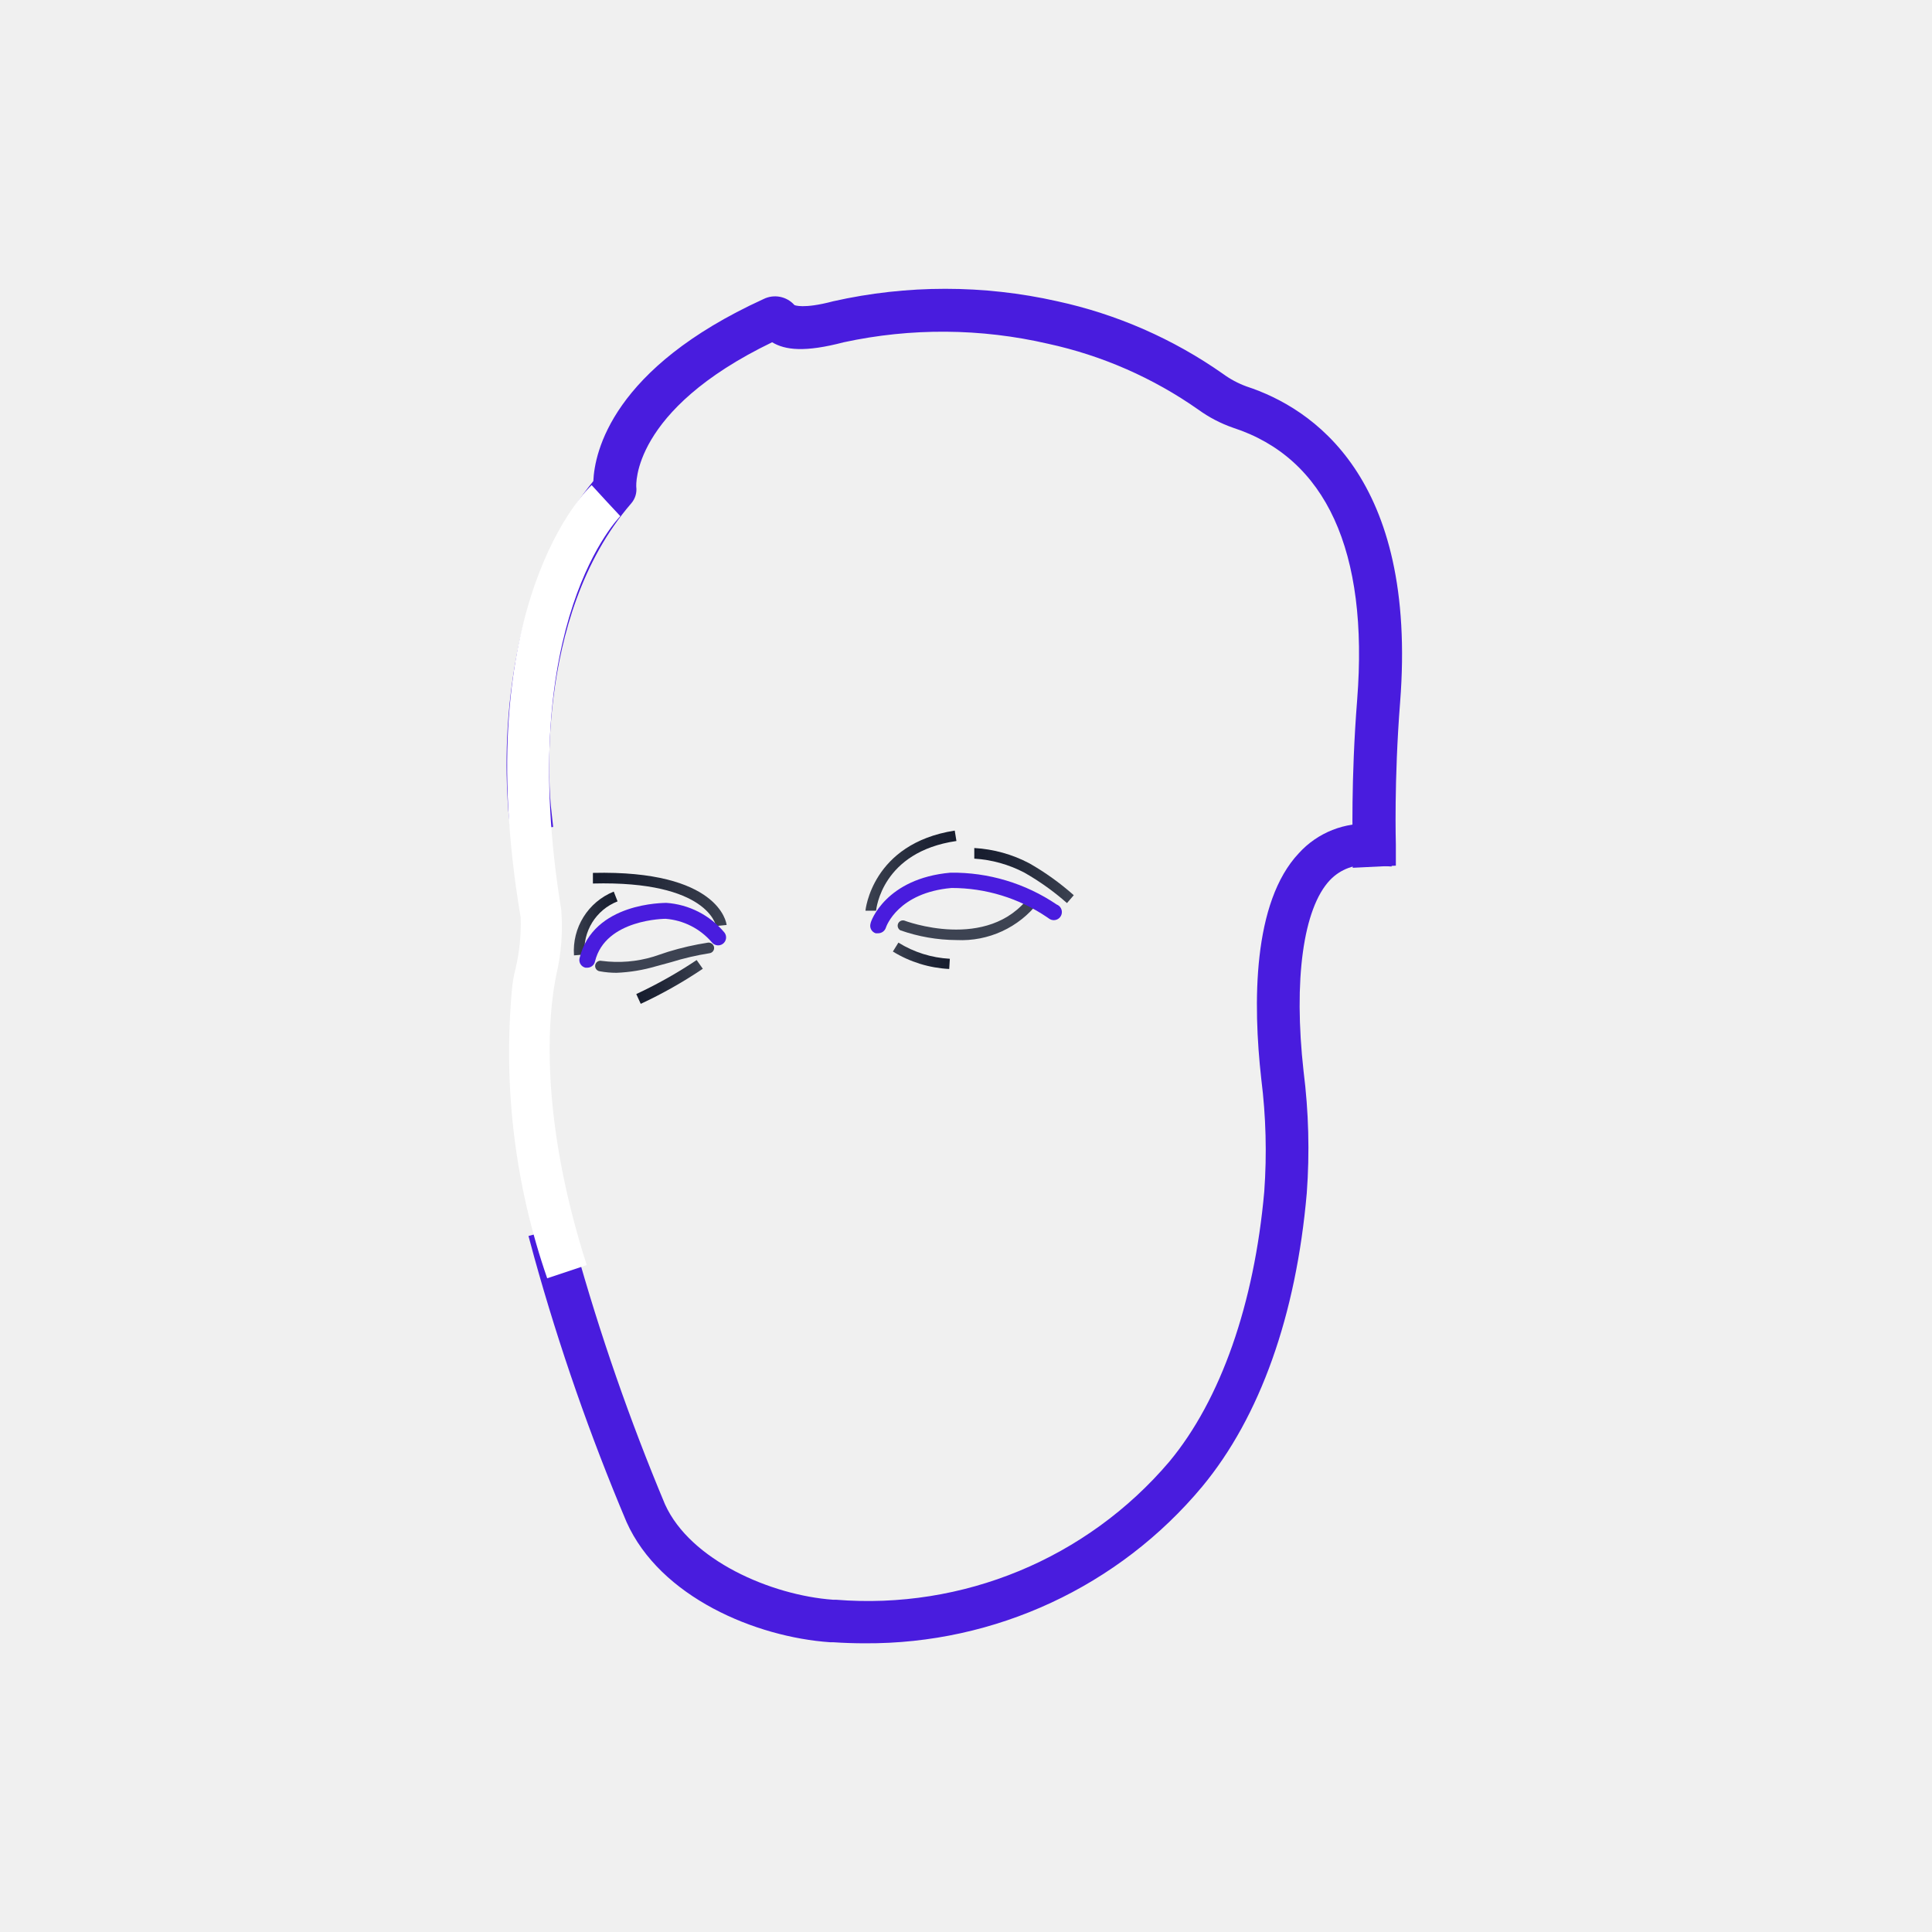
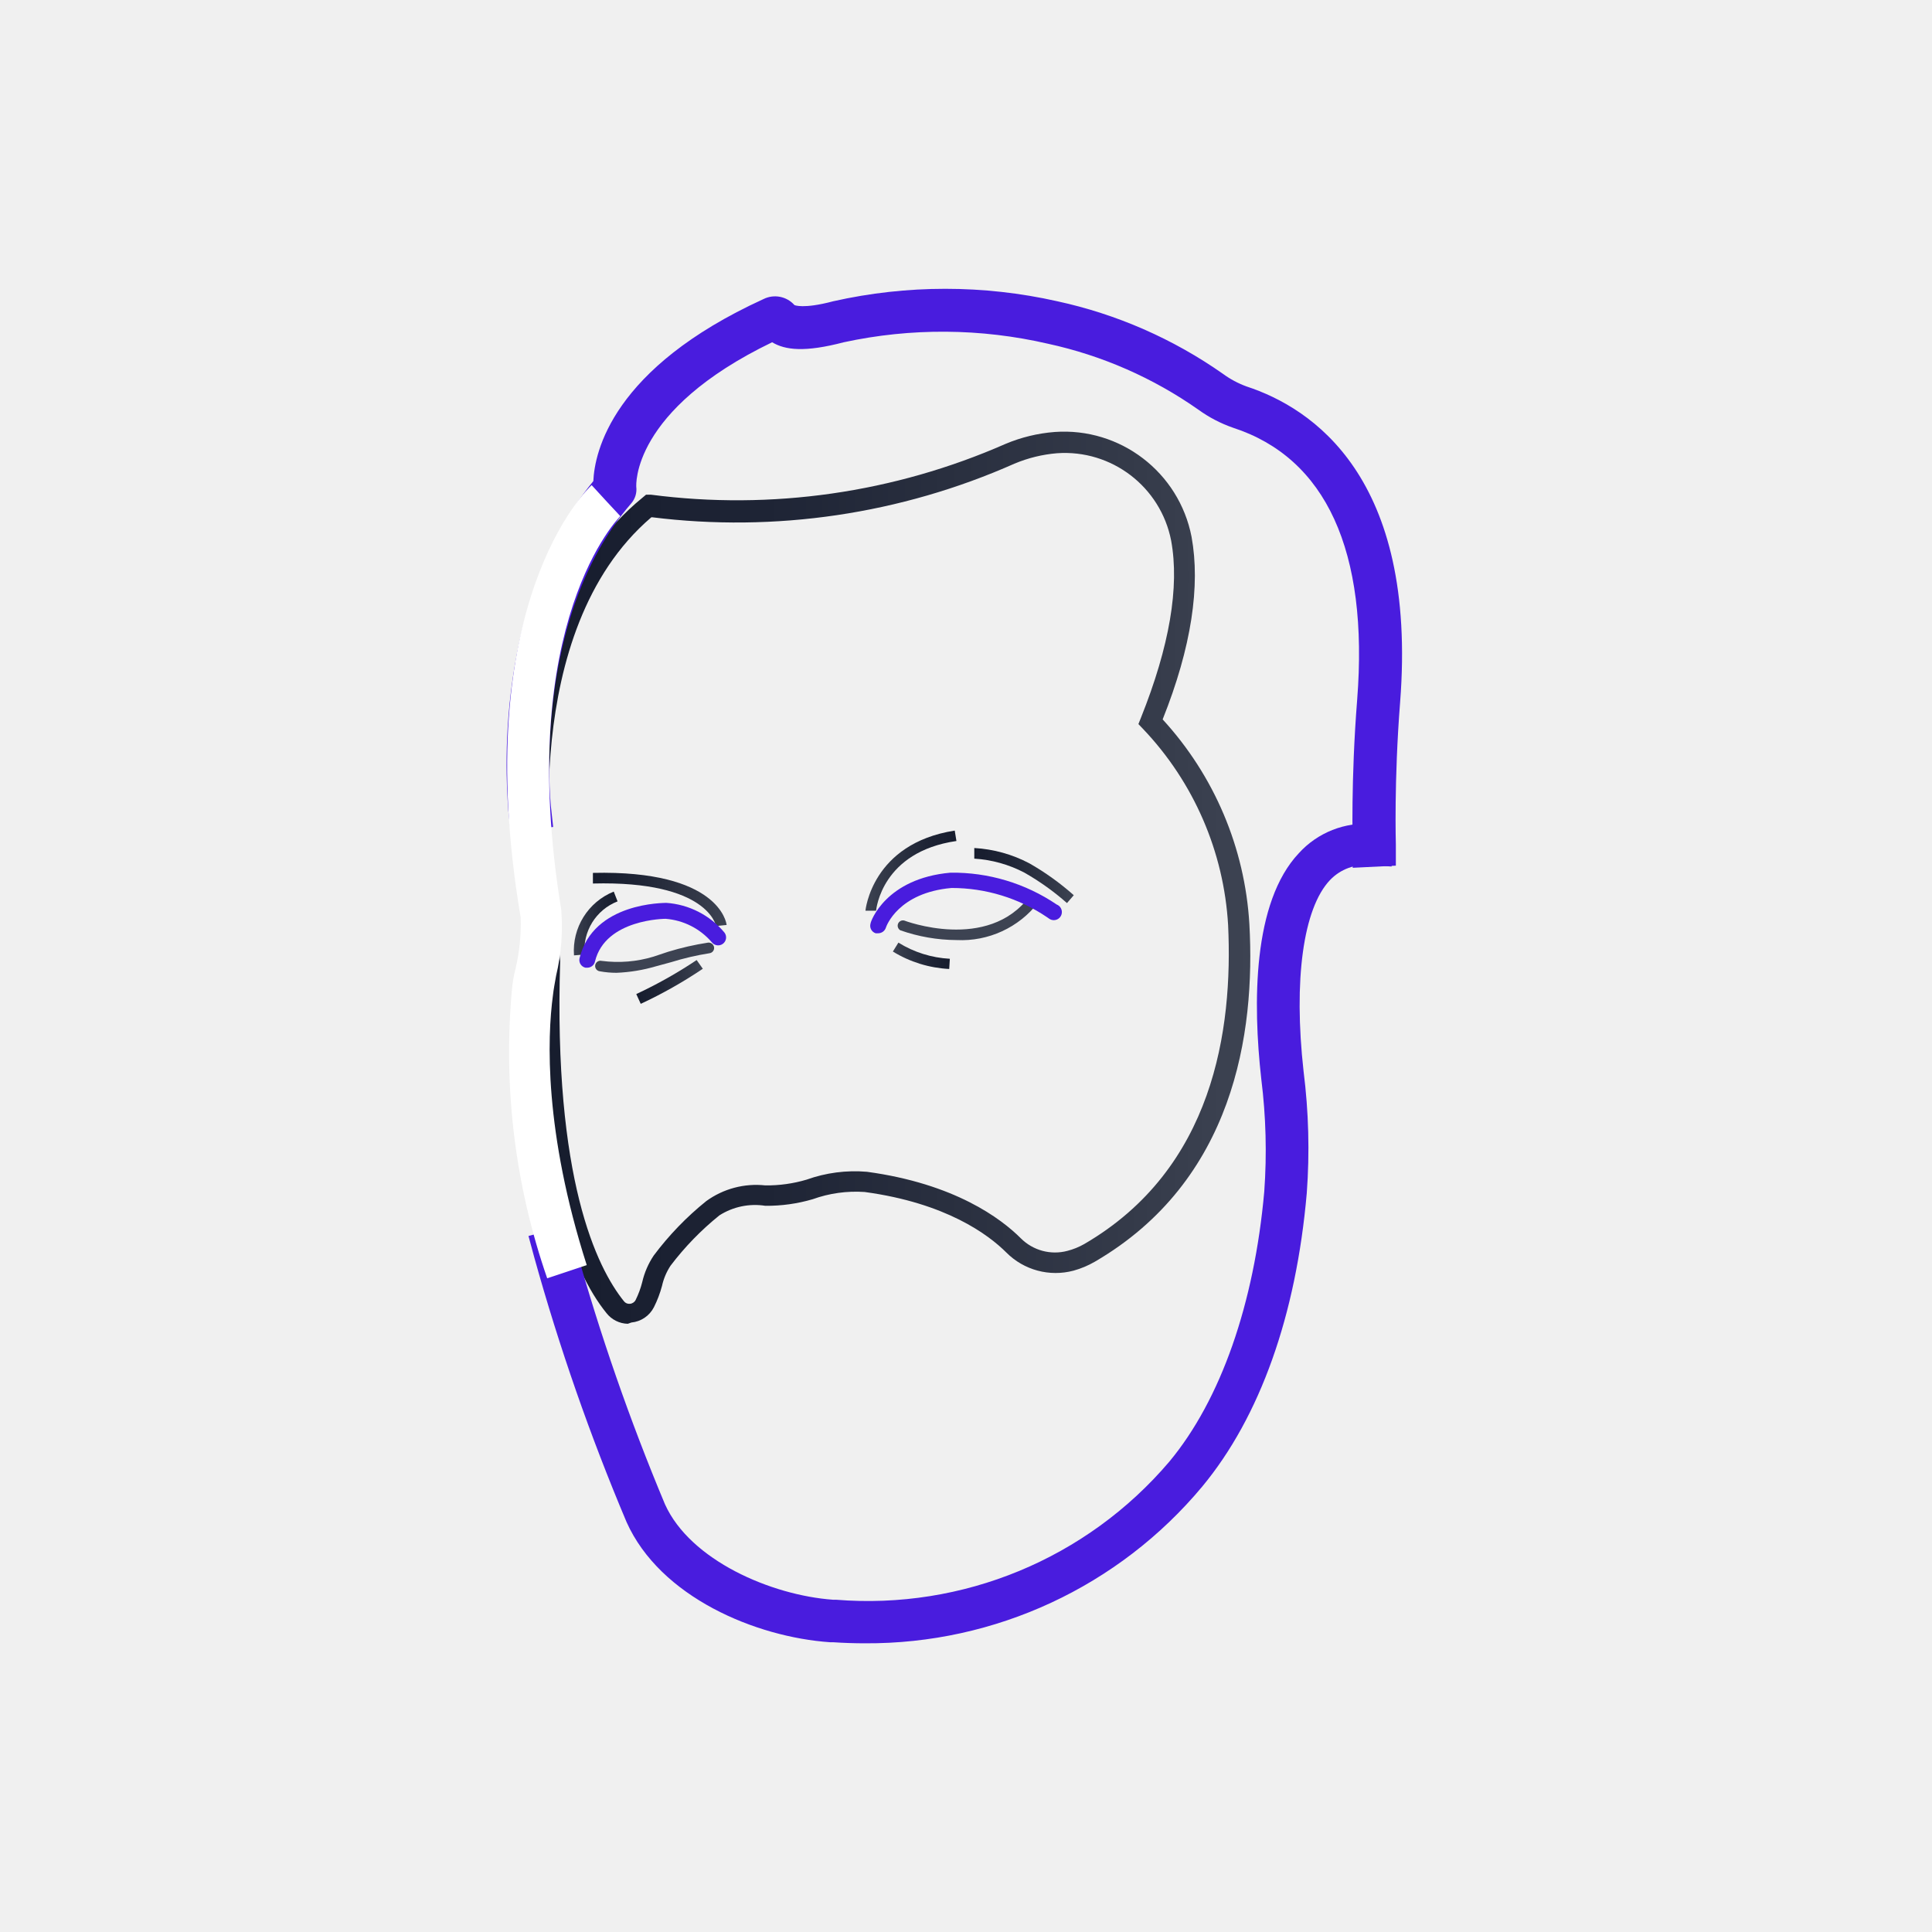
<svg xmlns="http://www.w3.org/2000/svg" xmlns:xlink="http://www.w3.org/1999/xlink" id="Livello_1" data-name="Livello 1" viewBox="0 0 90.88 90.88">
  <defs>
-     <style>.cls-1{fill:#491cde;}.cls-2{fill:#fff;}.cls-3{fill:url(#Sfumatura_senza_nome);}.cls-4{fill:url(#Sfumatura_senza_nome_10);}.cls-5{fill:url(#Sfumatura_senza_nome-2);}.cls-6{fill:url(#Sfumatura_senza_nome_10-2);}.cls-7{fill:#3d4352;}.cls-8{fill:url(#Sfumatura_senza_nome-3);}.cls-9{fill:url(#Sfumatura_senza_nome_10-3);}</style>
-     <linearGradient id="Sfumatura_senza_nome" x1="45.81" y1="-431.11" x2="50.53" y2="-431.11" gradientTransform="matrix(1, 0, 0, -1, 0, -389.93)" gradientUnits="userSpaceOnUse">
+     <style>.cls-1{fill:url(#Sfumatura_senza_nome);}.cls-2{fill:#491cde;}.cls-3{fill:#fff;}.cls-4{fill:url(#Sfumatura_senza_nome-2);}.cls-5{fill:url(#Sfumatura_senza_nome_10);}.cls-6{fill:url(#Sfumatura_senza_nome-3);}.cls-7{fill:url(#Sfumatura_senza_nome_10-2);}.cls-8{fill:#3d4352;}.cls-9{fill:url(#Sfumatura_senza_nome-4);}.cls-10{fill:url(#Sfumatura_senza_nome_10-3);}</style>
+     <linearGradient id="Sfumatura_senza_nome" x1="24.76" y1="-431.21" x2="58.78" y2="-431.21" gradientTransform="matrix(1, 0, 0, -1, 0, -389.93)" gradientUnits="userSpaceOnUse">
      <stop offset="0" stop-color="#161c2d" />
      <stop offset="0.33" stop-color="#1e2435" />
      <stop offset="0.83" stop-color="#343a49" />
      <stop offset="1" stop-color="#3d4352" />
    </linearGradient>
+     <linearGradient id="Sfumatura_senza_nome-2" x1="45.81" y1="-431.11" x2="50.53" y2="-431.11" xlink:href="#Sfumatura_senza_nome" />
    <linearGradient id="Sfumatura_senza_nome_10" x1="26.93" y1="-433.36" x2="29" y2="-433.36" gradientTransform="matrix(1, 0, 0, -1, 0, -389.93)" gradientUnits="userSpaceOnUse">
      <stop offset="0" stop-color="#3d4352" />
      <stop offset="0.17" stop-color="#343a49" />
      <stop offset="0.67" stop-color="#1e2435" />
      <stop offset="1" stop-color="#161c2d" />
    </linearGradient>
-     <linearGradient id="Sfumatura_senza_nome-2" x1="27.88" y1="-432.23" x2="34.17" y2="-432.23" xlink:href="#Sfumatura_senza_nome" />
+     <linearGradient id="Sfumatura_senza_nome-3" x1="27.88" y1="-432.23" x2="34.17" y2="-432.23" xlink:href="#Sfumatura_senza_nome" />
    <linearGradient id="Sfumatura_senza_nome_10-2" x1="40.71" y1="-430.88" x2="44.99" y2="-430.88" xlink:href="#Sfumatura_senza_nome_10" />
-     <linearGradient id="Sfumatura_senza_nome-3" x1="29.93" y1="-436.11" x2="33.07" y2="-436.11" xlink:href="#Sfumatura_senza_nome" />
+     <linearGradient id="Sfumatura_senza_nome-4" x1="29.93" y1="-436.11" x2="33.07" y2="-436.11" xlink:href="#Sfumatura_senza_nome" />
    <linearGradient id="Sfumatura_senza_nome_10-3" x1="41.99" y1="-434.88" x2="44.68" y2="-434.88" xlink:href="#Sfumatura_senza_nome_10" />
  </defs>
-   <path class="cls-1" d="M63.63,40.82v-1c0-.13-.09-3.12.21-6.9.55-7-1.47-11.38-5.84-12.8a6.33,6.33,0,0,1-1.63-.85,19.5,19.5,0,0,0-7.07-3.1,22,22,0,0,0-9.61-.07c-1.83.48-2.75.37-3.37,0-6.65,3.21-6.39,6.76-6.39,6.8a1,1,0,0,1-.23.77C25,29.1,25.9,37.76,25.91,37.9l.11,1-2,.23-.11-1c0-.39-1-9.38,4-15.5.06-1.37.89-5.31,8-8.56a1.22,1.22,0,0,1,1.46.28s.4.2,1.83-.18a24,24,0,0,1,10.53,0,21.5,21.5,0,0,1,7.79,3.41,4.46,4.46,0,0,0,1.12.6c3.05,1,8.05,4.24,7.22,14.86-.29,3.68-.2,6.65-.2,6.68v1Z" />
-   <path class="cls-1" d="M40.69,77.3q-.75,0-1.5-.05h-.14c-3.5-.24-8-2.12-9.58-5.66a102.79,102.79,0,0,1-4.34-12.45l-.27-1,1.93-.53.27,1a103,103,0,0,0,4.22,12.15c1.19,2.64,5,4.28,7.9,4.49h.14A18.61,18.61,0,0,0,55,68.76c2.43-2.92,4-7.44,4.47-12.71a26.91,26.91,0,0,0-.14-5.29c-.4-3.57-.41-8.32,1.77-10.63a4.23,4.23,0,0,1,3.47-1.37l1,0-.11,2-1-.06a2.29,2.29,0,0,0-1.9.7c-1.26,1.33-1.72,4.71-1.24,9a28.83,28.83,0,0,1,.15,5.72c-.5,5.75-2.2,10.53-4.92,13.81A20.5,20.5,0,0,1,40.69,77.3Z" />
-   <path class="cls-2" d="M25.74,60.13a32.45,32.45,0,0,1-1.66-13.56,5.66,5.66,0,0,1,.17-1,9,9,0,0,0,.24-2.42C22,28.36,27.64,23,27.83,22.82l1.35,1.47-.68-.74.68.73s-5,4.93-2.78,18.51a9.93,9.93,0,0,1-.24,3.1c-.06.34-.12.65-.15.93-.27,2-.42,6.41,1.59,12.69Z" />
-   <path class="cls-3" d="M50.19,42.48a12,12,0,0,0-2-1.43,5.85,5.85,0,0,0-2.36-.66v-.5a6.33,6.33,0,0,1,2.59.72,12.34,12.34,0,0,1,2.09,1.5Z" />
-   <path class="cls-4" d="M27,44.94a3,3,0,0,1,1.87-3l.18.46a2.45,2.45,0,0,0-1.55,2.5Z" />
-   <path class="cls-5" d="M33.68,43.56s-.35-2.14-5.79-2v-.5c5.92-.14,6.28,2.34,6.29,2.45Z" />
-   <path class="cls-6" d="M41.21,42.84h-.5s.29-3.16,4.2-3.77l.08.49C41.48,40.07,41.22,42.76,41.21,42.84Z" />
-   <path class="cls-7" d="M45,44.22a8.1,8.1,0,0,1-2.65-.46.25.25,0,0,1,.18-.46s3.94,1.51,5.91-1.15a.25.25,0,1,1,.4.3A4.57,4.57,0,0,1,45,44.22Z" />
-   <path class="cls-8" d="M30.14,47.22l-.21-.46a21.13,21.13,0,0,0,2.84-1.6l.29.41A21.29,21.29,0,0,1,30.14,47.22Z" />
-   <path class="cls-1" d="M41.31,43.9h-.12a.37.37,0,0,1-.24-.46h0c0-.09.71-2.12,3.76-2.39a8.71,8.71,0,0,1,5,1.5.38.38,0,1,1-.35.67l-.1-.07a8,8,0,0,0-4.5-1.38c-2.51.22-3.07,1.8-3.09,1.87A.38.38,0,0,1,41.31,43.9Z" />
-   <path class="cls-1" d="M27.63,45.52h-.09a.37.37,0,0,1-.28-.44h0c.64-2.65,4-2.6,4.08-2.61a3.91,3.91,0,0,1,2.74,1.4.37.37,0,1,1-.6.45,3.19,3.19,0,0,0-2.17-1.1s-2.83,0-3.32,2A.37.37,0,0,1,27.63,45.52Z" />
-   <path class="cls-7" d="M29,45.76a4.35,4.35,0,0,1-.78-.07.25.25,0,1,1,.09-.49A5.8,5.8,0,0,0,30.74,45l.69-.23a13.18,13.18,0,0,1,1.88-.43.26.26,0,0,1,.28.22.25.25,0,0,1-.22.28h0a12.76,12.76,0,0,0-1.8.42l-.7.19A7.68,7.68,0,0,1,29,45.76Z" />
-   <path class="cls-9" d="M44.65,45.58A5.6,5.6,0,0,1,42,44.76l.26-.42a5.09,5.09,0,0,0,2.42.76Z" />
+   <path class="cls-1" d="M29.53,62.27a1.31,1.31,0,0,1-1-.5c-1.62-2-3.48-6.58-3.17-16.56,0,0-.14-1.43-.34-3.79-.07-.47-1.74-12.33,5.19-18l.18-.15h.23A31.37,31.37,0,0,0,47.3,20.88a7.44,7.44,0,0,1,2.31-.56,6.11,6.11,0,0,1,6.44,4.93c.42,2.3,0,5.19-1.36,8.59a15.59,15.59,0,0,1,4.08,9.63c.29,5.15-.74,12.08-7.27,15.88a4.25,4.25,0,0,1-1,.42,3.27,3.27,0,0,1-3.16-.85c-.84-.84-2.83-2.33-6.67-2.85a6,6,0,0,0-2.44.34,7.64,7.64,0,0,1-2.23.31,3.12,3.12,0,0,0-2.16.45,13.56,13.56,0,0,0-2.3,2.37,2.87,2.87,0,0,0-.4.95,5.23,5.23,0,0,1-.38,1,1.33,1.33,0,0,1-1.06.72Zm1.1-37.93C24.34,29.72,26,41.19,26,41.34c.21,2.43.35,3.87.35,3.87-.32,10.25,1.72,14.41,3,16h0a.31.31,0,0,0,.28.12.33.33,0,0,0,.27-.18,4.24,4.24,0,0,0,.31-.84,3.76,3.76,0,0,1,.54-1.25,14.23,14.23,0,0,1,2.47-2.56A4,4,0,0,1,36,55.76a6.56,6.56,0,0,0,1.94-.27,6.72,6.72,0,0,1,2.84-.37c4.13.56,6.31,2.2,7.24,3.13a2.27,2.27,0,0,0,2.19.59,3.24,3.24,0,0,0,.79-.32c6.09-3.54,7-10.09,6.77-15a14.61,14.61,0,0,0-4-9.23l-.22-.23.12-.3c1.34-3.35,1.82-6.15,1.42-8.33a5.1,5.1,0,0,0-5.37-4.11,6.57,6.57,0,0,0-2,.49,32.22,32.22,0,0,1-17.06,2.52Z" />
+   <path class="cls-2" d="M63.63,40.82v-1c0-.13-.09-3.12.21-6.9.55-7-1.47-11.38-5.84-12.8a6.33,6.33,0,0,1-1.63-.85,19.5,19.5,0,0,0-7.07-3.1,22,22,0,0,0-9.61-.07c-1.83.48-2.75.37-3.37,0-6.65,3.21-6.39,6.76-6.39,6.8a1,1,0,0,1-.23.77C25,29.1,25.9,37.76,25.91,37.9l.11,1-2,.23-.11-1c0-.39-1-9.38,4-15.5.06-1.37.89-5.31,8-8.56a1.22,1.22,0,0,1,1.46.28s.4.2,1.83-.18a24,24,0,0,1,10.53,0,21.5,21.5,0,0,1,7.79,3.41,4.46,4.46,0,0,0,1.12.6c3.05,1,8.05,4.24,7.22,14.86-.29,3.68-.2,6.65-.2,6.68v1Z" />
+   <path class="cls-2" d="M40.69,77.3q-.75,0-1.5-.05h-.14c-3.5-.24-8-2.12-9.58-5.66a102.79,102.79,0,0,1-4.34-12.45l-.27-1,1.93-.53.27,1a103,103,0,0,0,4.22,12.15c1.19,2.64,5,4.28,7.9,4.49h.14A18.61,18.61,0,0,0,55,68.76c2.43-2.92,4-7.44,4.47-12.71a26.91,26.91,0,0,0-.14-5.29c-.4-3.57-.41-8.32,1.77-10.63a4.23,4.23,0,0,1,3.47-1.37l1,0-.11,2-1-.06a2.29,2.29,0,0,0-1.9.7c-1.26,1.33-1.72,4.71-1.24,9a28.83,28.83,0,0,1,.15,5.72c-.5,5.75-2.2,10.53-4.92,13.81A20.5,20.5,0,0,1,40.69,77.3Z" />
+   <path class="cls-3" d="M25.74,60.13a32.45,32.45,0,0,1-1.66-13.56,5.66,5.66,0,0,1,.17-1,9,9,0,0,0,.24-2.42C22,28.36,27.64,23,27.83,22.82l1.35,1.47-.68-.74.68.73s-5,4.93-2.78,18.51a9.93,9.93,0,0,1-.24,3.1c-.06.34-.12.65-.15.93-.27,2-.42,6.41,1.59,12.69Z" />
+   <path class="cls-4" d="M50.19,42.48a12,12,0,0,0-2-1.43,5.85,5.85,0,0,0-2.36-.66v-.5a6.33,6.33,0,0,1,2.59.72,12.34,12.34,0,0,1,2.09,1.5Z" />
+   <path class="cls-5" d="M27,44.94a3,3,0,0,1,1.87-3l.18.46a2.45,2.45,0,0,0-1.55,2.5Z" />
+   <path class="cls-6" d="M33.68,43.56s-.35-2.14-5.79-2v-.5c5.92-.14,6.28,2.34,6.29,2.45Z" />
+   <path class="cls-7" d="M41.21,42.84h-.5s.29-3.16,4.2-3.77l.08.49C41.48,40.07,41.22,42.76,41.21,42.84Z" />
+   <path class="cls-8" d="M45,44.22a8.1,8.1,0,0,1-2.65-.46.25.25,0,0,1,.18-.46s3.94,1.51,5.91-1.15a.25.25,0,1,1,.4.3A4.57,4.57,0,0,1,45,44.22Z" />
+   <path class="cls-9" d="M30.14,47.22l-.21-.46a21.13,21.13,0,0,0,2.84-1.6l.29.41A21.29,21.29,0,0,1,30.14,47.22Z" />
+   <path class="cls-2" d="M41.31,43.9h-.12a.37.37,0,0,1-.24-.46h0c0-.09.71-2.12,3.76-2.39a8.71,8.71,0,0,1,5,1.5.38.38,0,1,1-.35.67l-.1-.07a8,8,0,0,0-4.5-1.38c-2.51.22-3.07,1.8-3.09,1.87A.38.38,0,0,1,41.31,43.9Z" />
+   <path class="cls-2" d="M27.63,45.52h-.09a.37.37,0,0,1-.28-.44h0c.64-2.65,4-2.6,4.08-2.61a3.91,3.91,0,0,1,2.74,1.4.37.37,0,1,1-.6.45,3.19,3.19,0,0,0-2.17-1.1s-2.83,0-3.32,2A.37.37,0,0,1,27.63,45.52Z" />
+   <path class="cls-8" d="M29,45.76a4.35,4.35,0,0,1-.78-.07.25.25,0,1,1,.09-.49A5.8,5.8,0,0,0,30.74,45l.69-.23a13.18,13.18,0,0,1,1.88-.43.26.26,0,0,1,.28.22.25.25,0,0,1-.22.28h0a12.76,12.76,0,0,0-1.8.42l-.7.19A7.68,7.68,0,0,1,29,45.76Z" />
+   <path class="cls-10" d="M44.65,45.58A5.6,5.6,0,0,1,42,44.76l.26-.42a5.09,5.09,0,0,0,2.42.76Z" />
</svg>
